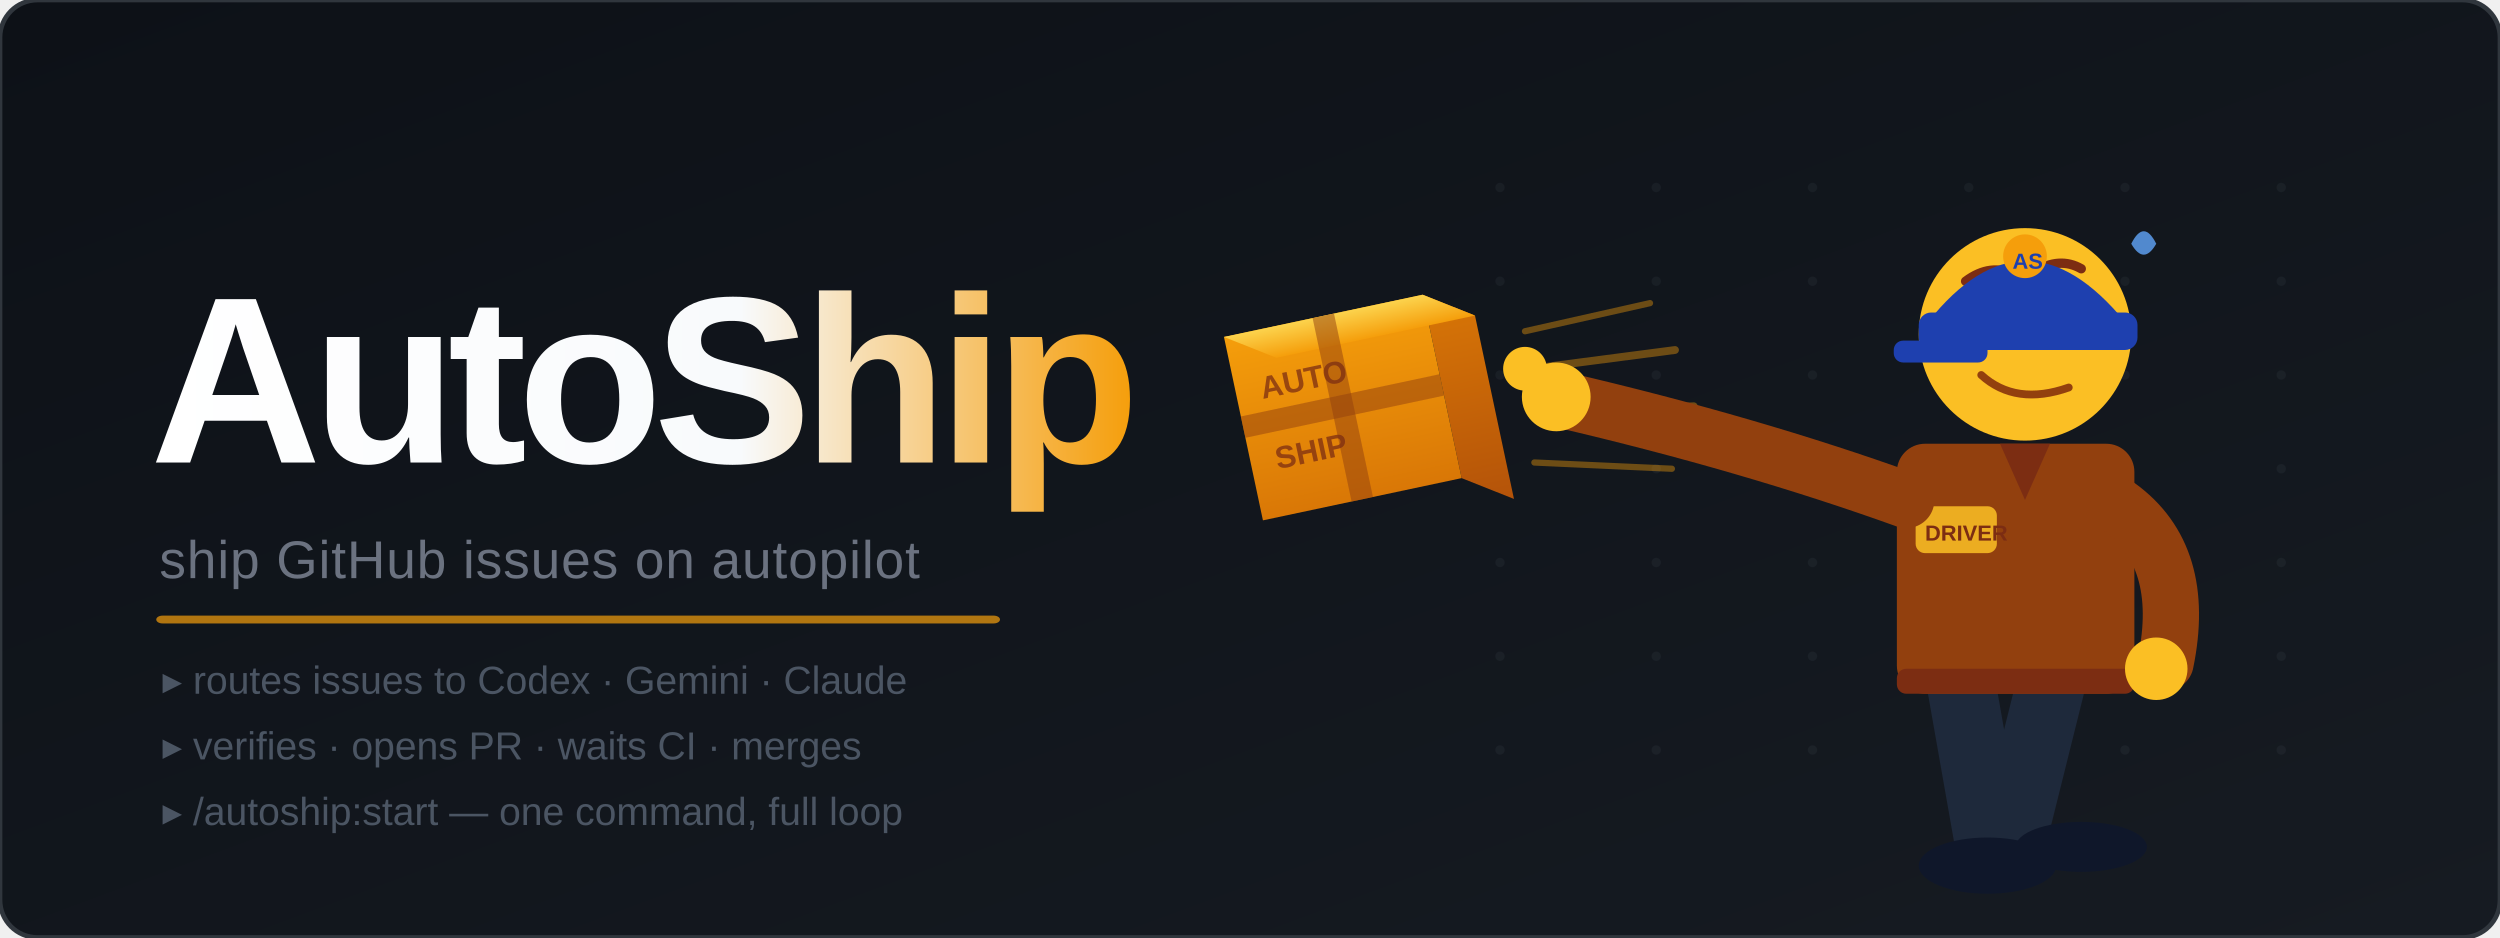
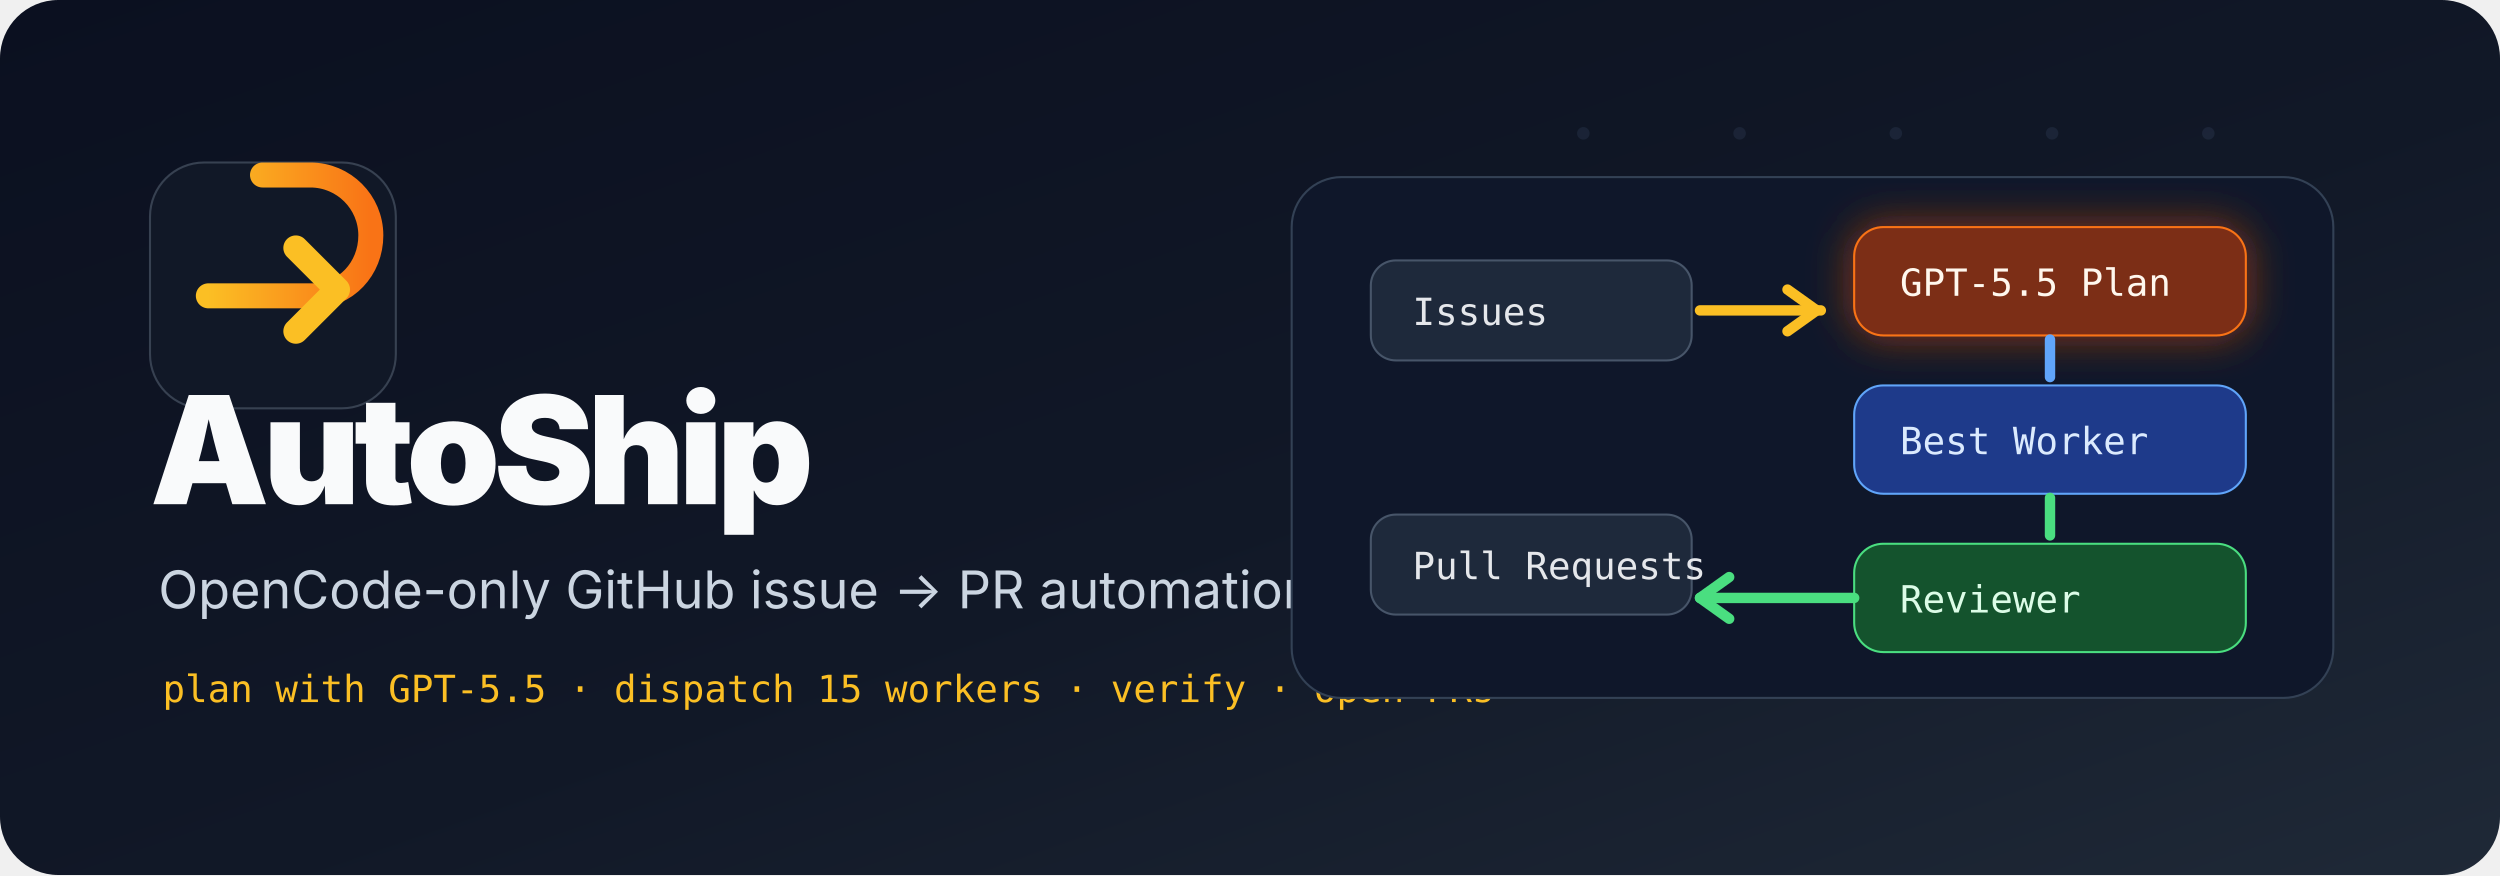
- <svg xmlns="http://www.w3.org/2000/svg" viewBox="0 0 800 300" width="800" height="300">
+ <svg xmlns="http://www.w3.org/2000/svg" viewBox="0 0 1200 420" width="1200" height="420" role="img" aria-labelledby="title desc">
  <defs>
-     <linearGradient id="bg" x1="0%" y1="0%" x2="100%" y2="100%">
-       <stop offset="0%" stop-color="#0d1117" />
-       <stop offset="100%" stop-color="#161b22" />
+     <linearGradient id="bg" x1="0" y1="0" x2="1" y2="1">
+       <stop offset="0" stop-color="#0b1020" />
+       <stop offset="0.55" stop-color="#111827" />
+       <stop offset="1" stop-color="#1f2937" />
    </linearGradient>
-     <linearGradient id="textGrad" x1="0%" y1="0%" x2="100%" y2="0%">
-       <stop offset="0%" stop-color="#ffffff" />
-       <stop offset="60%" stop-color="#f8fafc" />
-       <stop offset="100%" stop-color="#f59e0b" />
+     <linearGradient id="amber" x1="0" y1="0" x2="1" y2="0">
+       <stop offset="0" stop-color="#fbbf24" />
+       <stop offset="1" stop-color="#f97316" />
    </linearGradient>
-     <linearGradient id="boxTop" x1="0%" y1="0%" x2="0%" y2="100%">
-       <stop offset="0%" stop-color="#fcd34d" />
-       <stop offset="100%" stop-color="#f59e0b" />
-     </linearGradient>
-     <linearGradient id="boxFront" x1="0%" y1="0%" x2="0%" y2="100%">
-       <stop offset="0%" stop-color="#f59e0b" />
-       <stop offset="100%" stop-color="#d97706" />
-     </linearGradient>
-     <linearGradient id="boxSide" x1="0%" y1="0%" x2="0%" y2="100%">
-       <stop offset="0%" stop-color="#d97706" />
-       <stop offset="100%" stop-color="#b45309" />
-     </linearGradient>
+     <filter id="glow" x="-40%" y="-40%" width="180%" height="180%">
+       <feGaussianBlur stdDeviation="10" result="blur" />
+       <feMerge>
+         <feMergeNode in="blur" />
+         <feMergeNode in="SourceGraphic" />
+       </feMerge>
+     </filter>
  </defs>
-   <rect width="800" height="300" fill="url(#bg)" rx="12" />
-   <g opacity="0.06" fill="#94a3b8">
-     <circle cx="480" cy="60" r="1.5" />
-     <circle cx="530" cy="60" r="1.5" />
-     <circle cx="580" cy="60" r="1.5" />
-     <circle cx="630" cy="60" r="1.5" />
-     <circle cx="680" cy="60" r="1.5" />
-     <circle cx="730" cy="60" r="1.5" />
-     <circle cx="480" cy="90" r="1.5" />
-     <circle cx="530" cy="90" r="1.5" />
-     <circle cx="580" cy="90" r="1.5" />
-     <circle cx="630" cy="90" r="1.5" />
-     <circle cx="680" cy="90" r="1.5" />
-     <circle cx="730" cy="90" r="1.5" />
-     <circle cx="480" cy="120" r="1.5" />
-     <circle cx="530" cy="120" r="1.5" />
-     <circle cx="580" cy="120" r="1.5" />
-     <circle cx="630" cy="120" r="1.5" />
-     <circle cx="680" cy="120" r="1.5" />
-     <circle cx="730" cy="120" r="1.5" />
-     <circle cx="480" cy="150" r="1.5" />
-     <circle cx="530" cy="150" r="1.5" />
-     <circle cx="580" cy="150" r="1.5" />
-     <circle cx="630" cy="150" r="1.5" />
-     <circle cx="680" cy="150" r="1.5" />
-     <circle cx="730" cy="150" r="1.5" />
-     <circle cx="480" cy="180" r="1.5" />
-     <circle cx="530" cy="180" r="1.5" />
-     <circle cx="580" cy="180" r="1.5" />
-     <circle cx="630" cy="180" r="1.5" />
-     <circle cx="680" cy="180" r="1.5" />
-     <circle cx="730" cy="180" r="1.5" />
-     <circle cx="480" cy="210" r="1.5" />
-     <circle cx="530" cy="210" r="1.5" />
-     <circle cx="580" cy="210" r="1.5" />
-     <circle cx="630" cy="210" r="1.5" />
-     <circle cx="680" cy="210" r="1.5" />
-     <circle cx="730" cy="210" r="1.5" />
-     <circle cx="480" cy="240" r="1.5" />
-     <circle cx="530" cy="240" r="1.5" />
-     <circle cx="580" cy="240" r="1.5" />
-     <circle cx="630" cy="240" r="1.5" />
-     <circle cx="680" cy="240" r="1.5" />
-     <circle cx="730" cy="240" r="1.5" />
+   <rect width="1200" height="420" rx="28" fill="url(#bg)" />
+   <g opacity="0.08" fill="#93c5fd">
+     <circle cx="760" cy="64" r="3" />
+     <circle cx="835" cy="64" r="3" />
+     <circle cx="910" cy="64" r="3" />
+     <circle cx="985" cy="64" r="3" />
+     <circle cx="1060" cy="64" r="3" />
+     <circle cx="760" cy="139" r="3" />
+     <circle cx="835" cy="139" r="3" />
+     <circle cx="910" cy="139" r="3" />
+     <circle cx="985" cy="139" r="3" />
+     <circle cx="1060" cy="139" r="3" />
+     <circle cx="760" cy="214" r="3" />
+     <circle cx="835" cy="214" r="3" />
+     <circle cx="910" cy="214" r="3" />
+     <circle cx="985" cy="214" r="3" />
+     <circle cx="1060" cy="214" r="3" />
+     <circle cx="760" cy="289" r="3" />
+     <circle cx="835" cy="289" r="3" />
+     <circle cx="910" cy="289" r="3" />
+     <circle cx="985" cy="289" r="3" />
+     <circle cx="1060" cy="289" r="3" />
  </g>
-   <text x="48" y="148" font-family="Arial Black, Arial, sans-serif" font-size="76" fill="url(#textGrad)" font-weight="900" letter-spacing="-3">AutoShip</text>
-   <text x="51" y="185" font-family="Arial, sans-serif" font-size="17" fill="#6b7280" letter-spacing="0.3">
-     ship GitHub issues on autopilot
-   </text>
-   <rect x="50" y="197" width="270" height="2.5" fill="#f59e0b" rx="2" opacity="0.7" />
-   <g font-family="Arial, sans-serif" font-size="12.5" fill="#4b5563">
-     <text x="52" y="222">▸ routes issues to Codex · Gemini · Claude</text>
-     <text x="52" y="243">▸ verifies · opens PR · waits CI · merges</text>
-     <text x="52" y="264">▸ /autoship:start  —  one command, full loop</text>
+   <g transform="translate(72 78)">
+     <rect x="0" y="0" width="118" height="118" rx="26" fill="#111827" stroke="#374151" />
+     <path d="M28 64h50c16 0 28-13 28-29S93 6 77 6H54" fill="none" stroke="url(#amber)" stroke-width="12" stroke-linecap="round" />
+     <path d="M90 61 70 41m20 20L70 81" fill="none" stroke="#fbbf24" stroke-width="12" stroke-linecap="round" stroke-linejoin="round" />
  </g>
-   <g transform="translate(390, 100) rotate(-12)">
-     <polygon points="65,8 80,18 80,78 65,68" fill="url(#boxSide)" />
-     <rect x="0" y="8" width="65" height="60" fill="url(#boxFront)" />
-     <polygon points="0,8 65,8 80,18 15,18" fill="url(#boxTop)" />
-     <rect x="29" y="8" width="7" height="60" fill="#92400e" opacity="0.5" />
-     <rect x="0" y="34" width="65" height="7" fill="#92400e" opacity="0.5" />
-     <text x="8" y="30" font-family="Arial Black, Arial, sans-serif" font-size="10" fill="#7c2d12" font-weight="900" opacity="0.75">AUTO</text>
-     <text x="8" y="53" font-family="Arial Black, Arial, sans-serif" font-size="10" fill="#7c2d12" font-weight="900" opacity="0.75">SHIP</text>
+   <text x="72" y="242" font-family="Inter, ui-sans-serif, system-ui, -apple-system, Segoe UI, sans-serif" font-size="72" font-weight="900" fill="#f9fafb" letter-spacing="-3">AutoShip</text>
+   <text x="76" y="292" font-family="Inter, ui-sans-serif, system-ui, -apple-system, Segoe UI, sans-serif" font-size="25" fill="#cbd5e1">OpenCode-only GitHub issue → PR automation</text>
+   <text x="78" y="337" font-family="ui-monospace, SFMono-Regular, Menlo, monospace" font-size="18" fill="#fbbf24">plan with GPT-5.5 · dispatch 15 workers · verify · open PRs</text>
+   <g transform="translate(620 85)">
+     <rect x="0" y="0" width="500" height="250" rx="24" fill="#0f172a" stroke="#334155" />
+     <g font-family="ui-monospace, SFMono-Regular, Menlo, monospace" font-size="18">
+       <rect x="38" y="40" width="154" height="48" rx="12" fill="#1e293b" stroke="#475569" />
+       <text x="58" y="71" fill="#e5e7eb">Issues</text>
+       <rect x="38" y="162" width="154" height="48" rx="12" fill="#1e293b" stroke="#475569" />
+       <text x="58" y="193" fill="#e5e7eb">Pull Requests</text>
+       <rect x="270" y="24" width="188" height="52" rx="14" fill="#7c2d12" stroke="#f97316" filter="url(#glow)" />
+       <text x="292" y="57" fill="#fff7ed">GPT-5.5 Plan</text>
+       <rect x="270" y="100" width="188" height="52" rx="14" fill="#1e3a8a" stroke="#60a5fa" />
+       <text x="292" y="133" fill="#dbeafe">Best Worker</text>
+       <rect x="270" y="176" width="188" height="52" rx="14" fill="#14532d" stroke="#4ade80" />
+       <text x="292" y="209" fill="#dcfce7">Reviewer</text>
+     </g>
+     <path d="M196 64h58" stroke="#fbbf24" stroke-width="5" stroke-linecap="round" />
+     <path d="M252 64l-14-10m14 10-14 10" stroke="#fbbf24" stroke-width="5" stroke-linecap="round" />
+     <path d="M364 78v18" stroke="#60a5fa" stroke-width="5" stroke-linecap="round" />
+     <path d="M364 154v18" stroke="#4ade80" stroke-width="5" stroke-linecap="round" />
+     <path d="M270 202h-74" stroke="#4ade80" stroke-width="5" stroke-linecap="round" />
+     <path d="M196 202l14-10m-14 10 14 10" stroke="#4ade80" stroke-width="5" stroke-linecap="round" />
  </g>
-   <g stroke="#f59e0b" stroke-linecap="round" opacity="0.4">
-     <line x1="490" y1="118" x2="536" y2="112" stroke-width="2.5" />
-     <line x1="493" y1="132" x2="542" y2="130" stroke-width="2.5" />
-     <line x1="491" y1="148" x2="535" y2="150" stroke-width="2" />
-     <line x1="488" y1="106" x2="528" y2="97" stroke-width="2" />
-   </g>
-   <rect x="648" y="208" width="22" height="70" rx="8" fill="#1e293b" transform="rotate(14, 659, 208)" />
-   <rect x="615" y="210" width="22" height="70" rx="8" fill="#1e293b" transform="rotate(-10, 626, 210)" />
-   <ellipse cx="636" cy="277" rx="22" ry="9" fill="#0f172a" />
-   <ellipse cx="666" cy="271" rx="21" ry="8" fill="#0f172a" />
-   <rect x="607" y="142" width="76" height="80" rx="9" fill="#92400e" />
-   <polygon points="640,142 648,160 656,142" fill="#7c2d12" />
-   <rect x="613" y="162" width="26" height="15" rx="3" fill="#fbbf24" opacity="0.85" />
-   <text x="616" y="173" font-family="Arial, sans-serif" font-size="7" fill="#7c2d12" font-weight="bold">DRIVER</text>
-   <rect x="607" y="214" width="76" height="8" rx="3" fill="#7c2d12" />
-   <path d="M678,162 Q700,178 693,212" stroke="#92400e" stroke-width="18" stroke-linecap="round" fill="none" />
-   <circle cx="690" cy="214" r="10" fill="#fbbf24" />
-   <path d="M610,160 Q560,142 500,128" stroke="#92400e" stroke-width="18" stroke-linecap="round" fill="none" />
-   <circle cx="498" cy="127" r="11" fill="#fbbf24" />
-   <circle cx="488" cy="118" r="7" fill="#fbbf24" />
-   <circle cx="648" cy="107" r="34" fill="#fbbf24" />
-   <ellipse cx="636" cy="101" rx="5" ry="4" fill="#1e293b" />
-   <ellipse cx="659" cy="101" rx="5" ry="4" fill="#1e293b" />
-   <circle cx="638" cy="99" r="2" fill="white" opacity="0.7" />
-   <circle cx="661" cy="99" r="2" fill="white" opacity="0.7" />
-   <path d="M634,120 Q645,130 662,124" stroke="#92400e" stroke-width="2.5" fill="none" stroke-linecap="round" />
-   <path d="M629,90 Q637,84 645,88" stroke="#7c2d12" stroke-width="3" fill="none" stroke-linecap="round" />
-   <path d="M651,87 Q659,82 666,86" stroke="#7c2d12" stroke-width="3" fill="none" stroke-linecap="round" />
-   <path d="M617,103 Q648,64 680,103 Z" fill="#1e40af" />
-   <rect x="614" y="100" width="70" height="12" rx="4" fill="#1e40af" />
-   <rect x="606" y="109" width="30" height="7" rx="3" fill="#1e40af" />
-   <circle cx="648" cy="82" r="7" fill="#f59e0b" />
-   <text x="644" y="86" font-family="Arial, sans-serif" font-size="7" fill="#1e40af" font-weight="bold">AS</text>
-   <path d="M682,78 Q686,70 690,78 Q686,85 682,78 Z" fill="#60a5fa" opacity="0.8" />
-   <rect width="800" height="300" fill="none" stroke="#30363d" stroke-width="1.5" rx="12" />
</svg>
